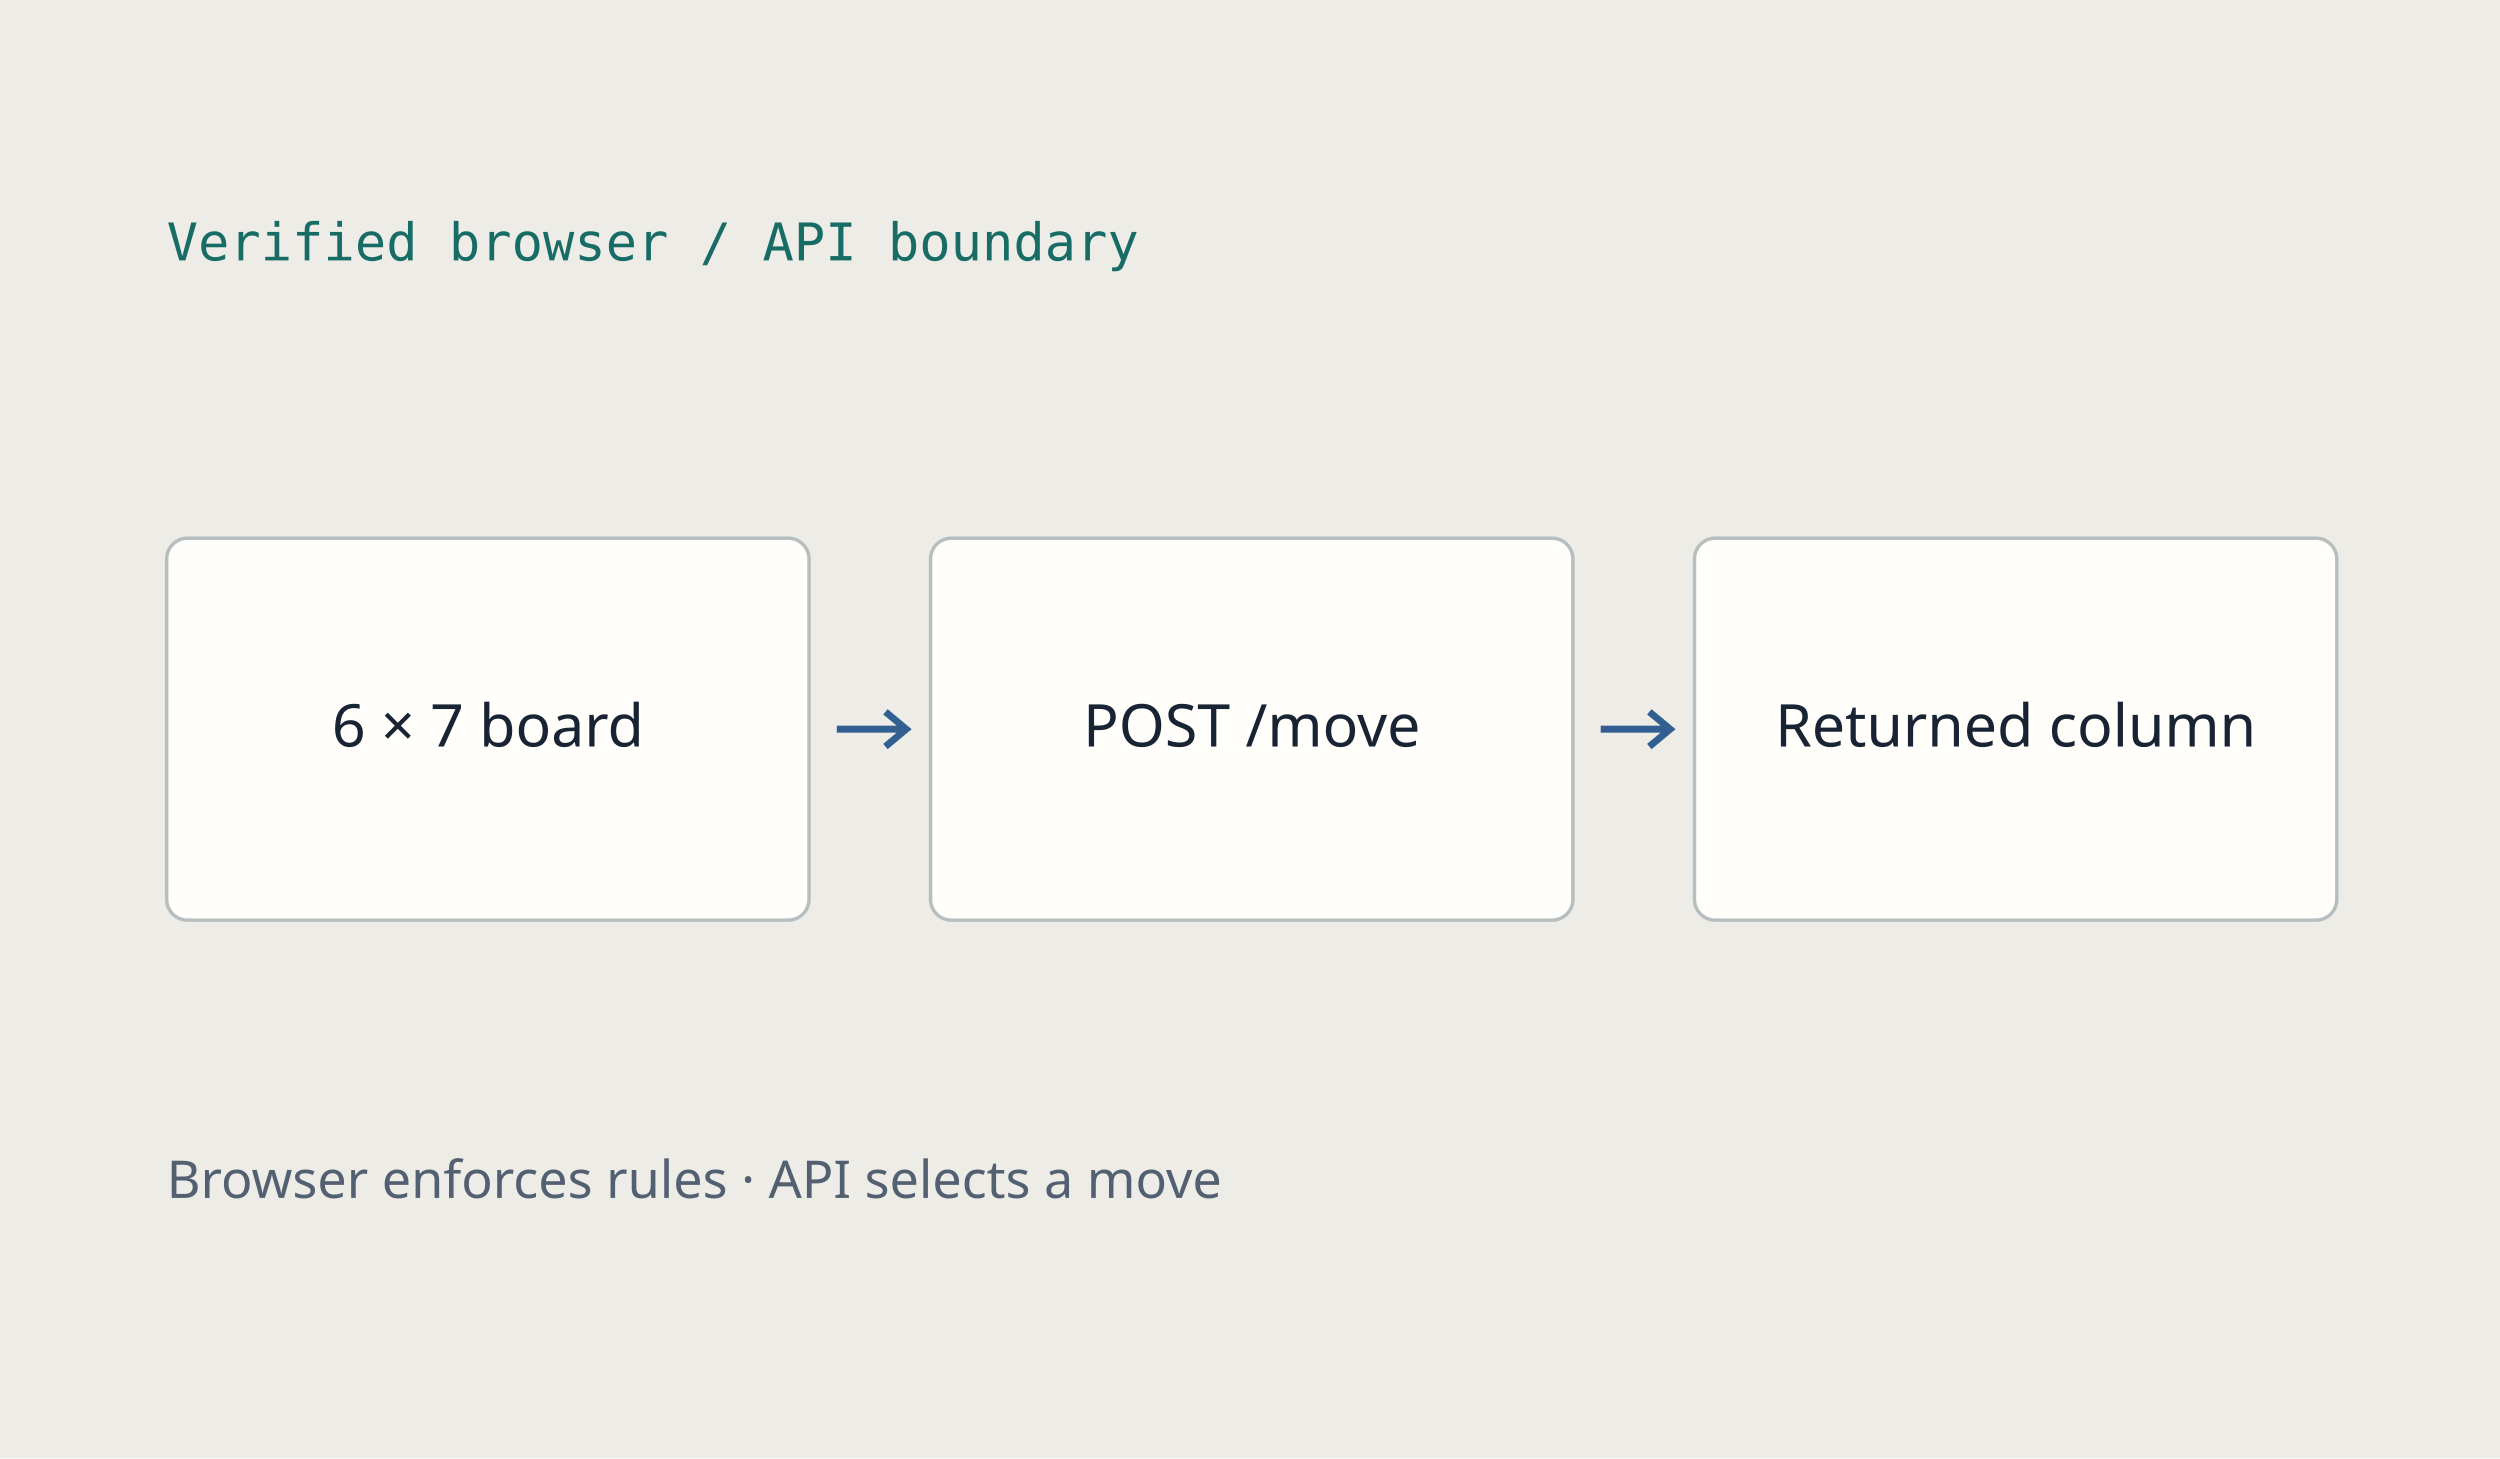
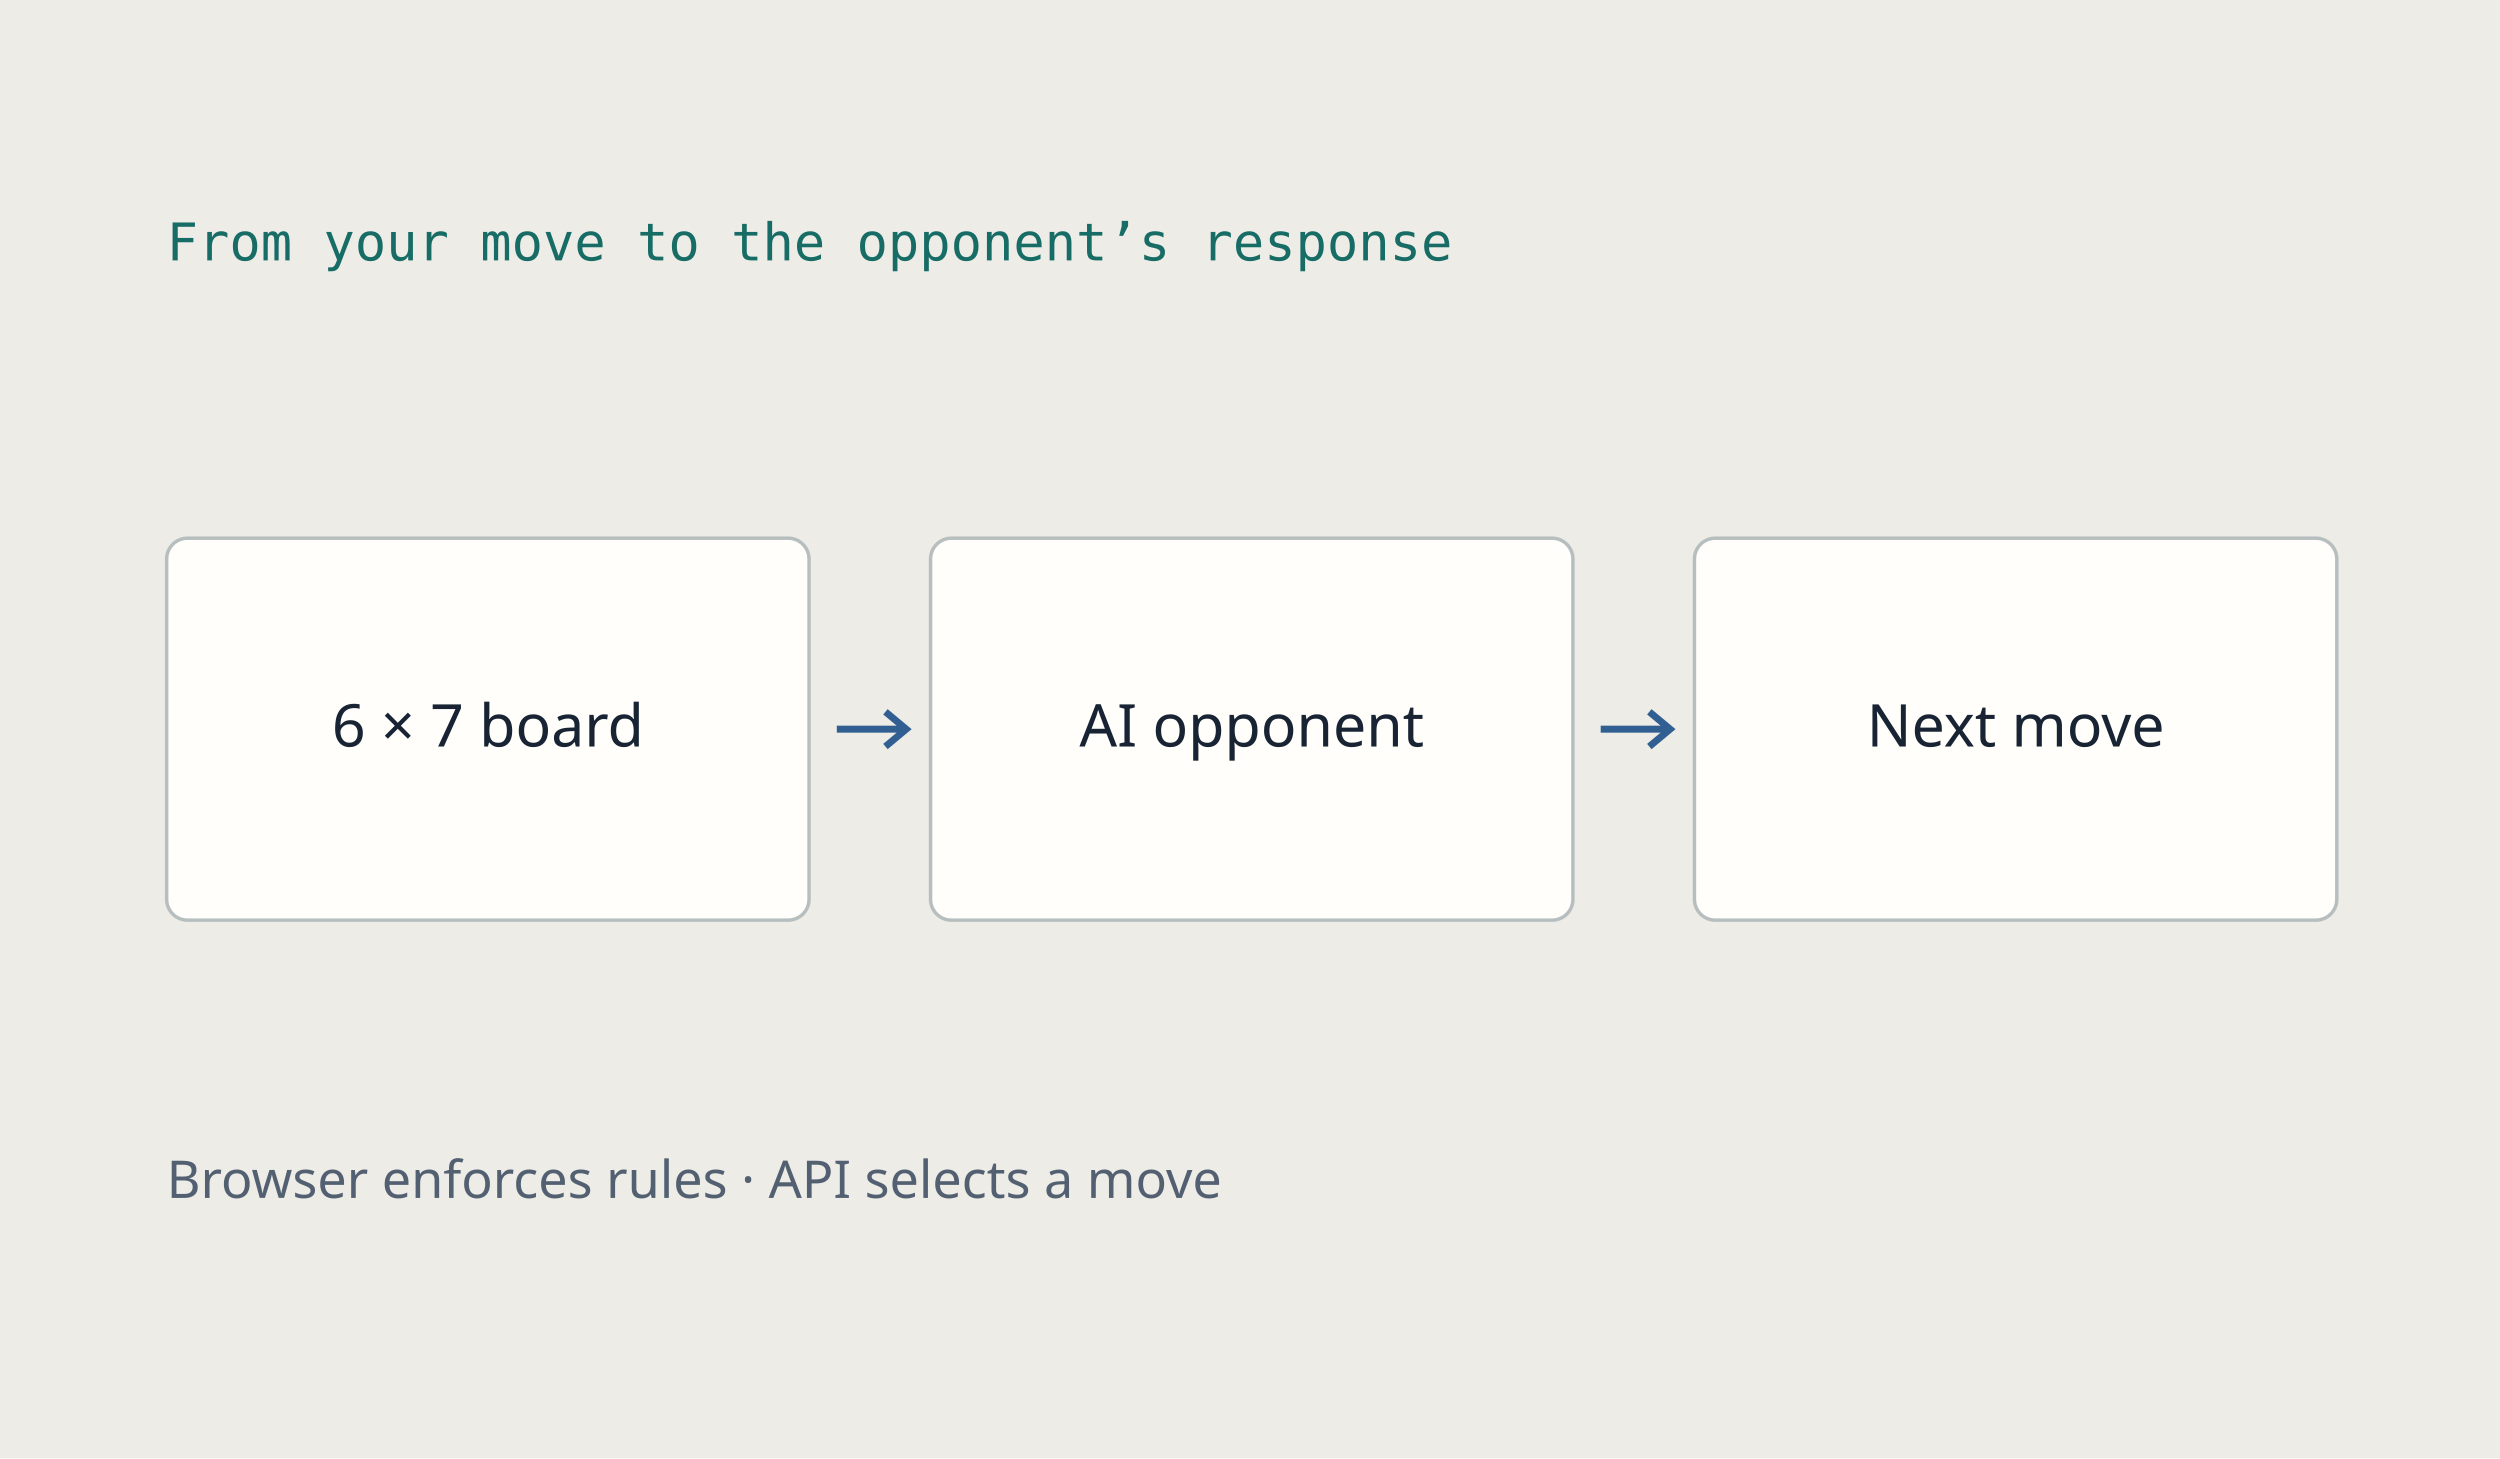
<svg xmlns="http://www.w3.org/2000/svg" viewBox="0 0 720 420" role="img">
  <rect width="720" height="420" fill="#edece6" />
-   <text x="48" y="75" font-family="monospace" font-size="15" fill="#176c65">Verified browser / API boundary</text>
+   <text x="48" y="75" font-family="monospace" font-size="15" fill="#176c65">From your move to the opponent’s response</text>
  <rect x="48" y="155" width="185" height="110" rx="6" fill="#fffefa" stroke="#b7bebf" />
  <text x="140.5" y="215" text-anchor="middle" fill="#182333" font-family="sans-serif" font-size="17">6 × 7 board</text>
  <path d="M241 210h20m-6-5 6 5-6 5" fill="none" stroke="#315f91" stroke-width="2" />
  <rect x="268" y="155" width="185" height="110" rx="6" fill="#fffefa" stroke="#b7bebf" />
-   <text x="360.5" y="215" text-anchor="middle" fill="#182333" font-family="sans-serif" font-size="17">POST /move</text>
+   <text x="360.5" y="215" text-anchor="middle" fill="#182333" font-family="sans-serif" font-size="17">AI opponent</text>
  <path d="M461 210h20m-6-5 6 5-6 5" fill="none" stroke="#315f91" stroke-width="2" />
  <rect x="488" y="155" width="185" height="110" rx="6" fill="#fffefa" stroke="#b7bebf" />
-   <text x="580.5" y="215" text-anchor="middle" fill="#182333" font-family="sans-serif" font-size="17">Returned column</text>
+   <text x="580.5" y="215" text-anchor="middle" fill="#182333" font-family="sans-serif" font-size="17">Next move</text>
  <text x="48" y="345" fill="#526071" font-family="sans-serif" font-size="15">Browser enforces rules · API selects a move</text>
</svg>
